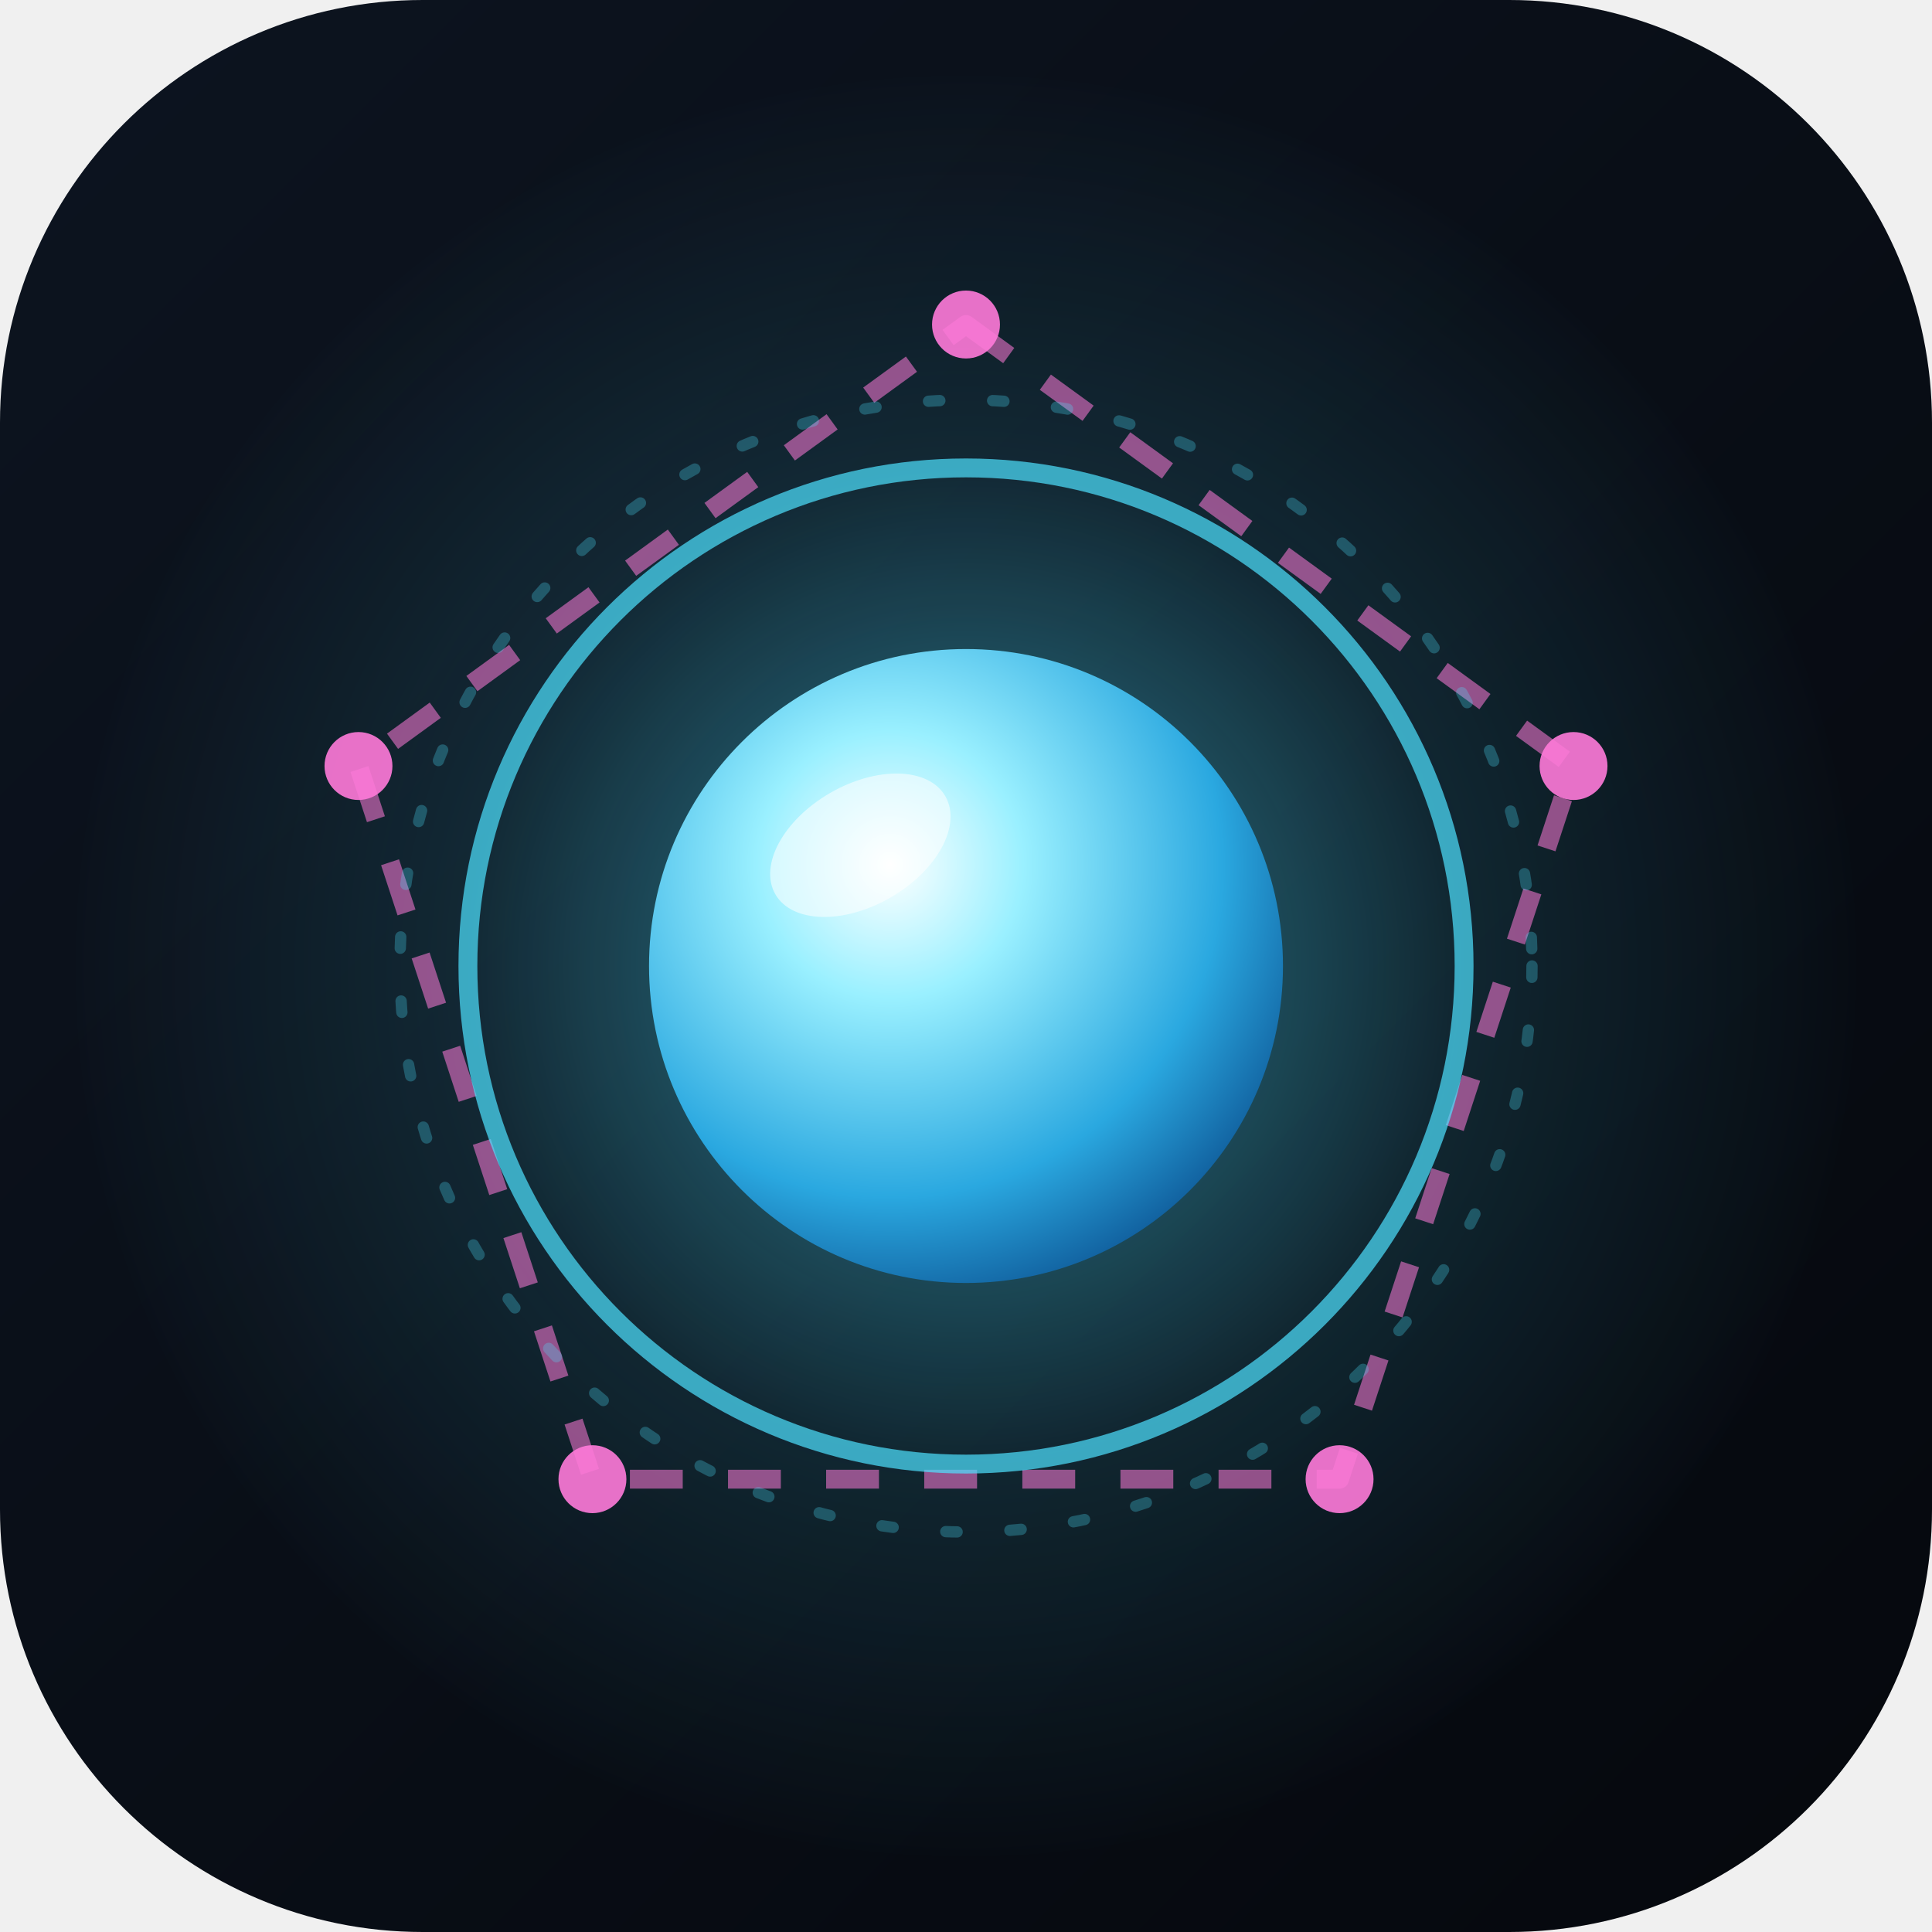
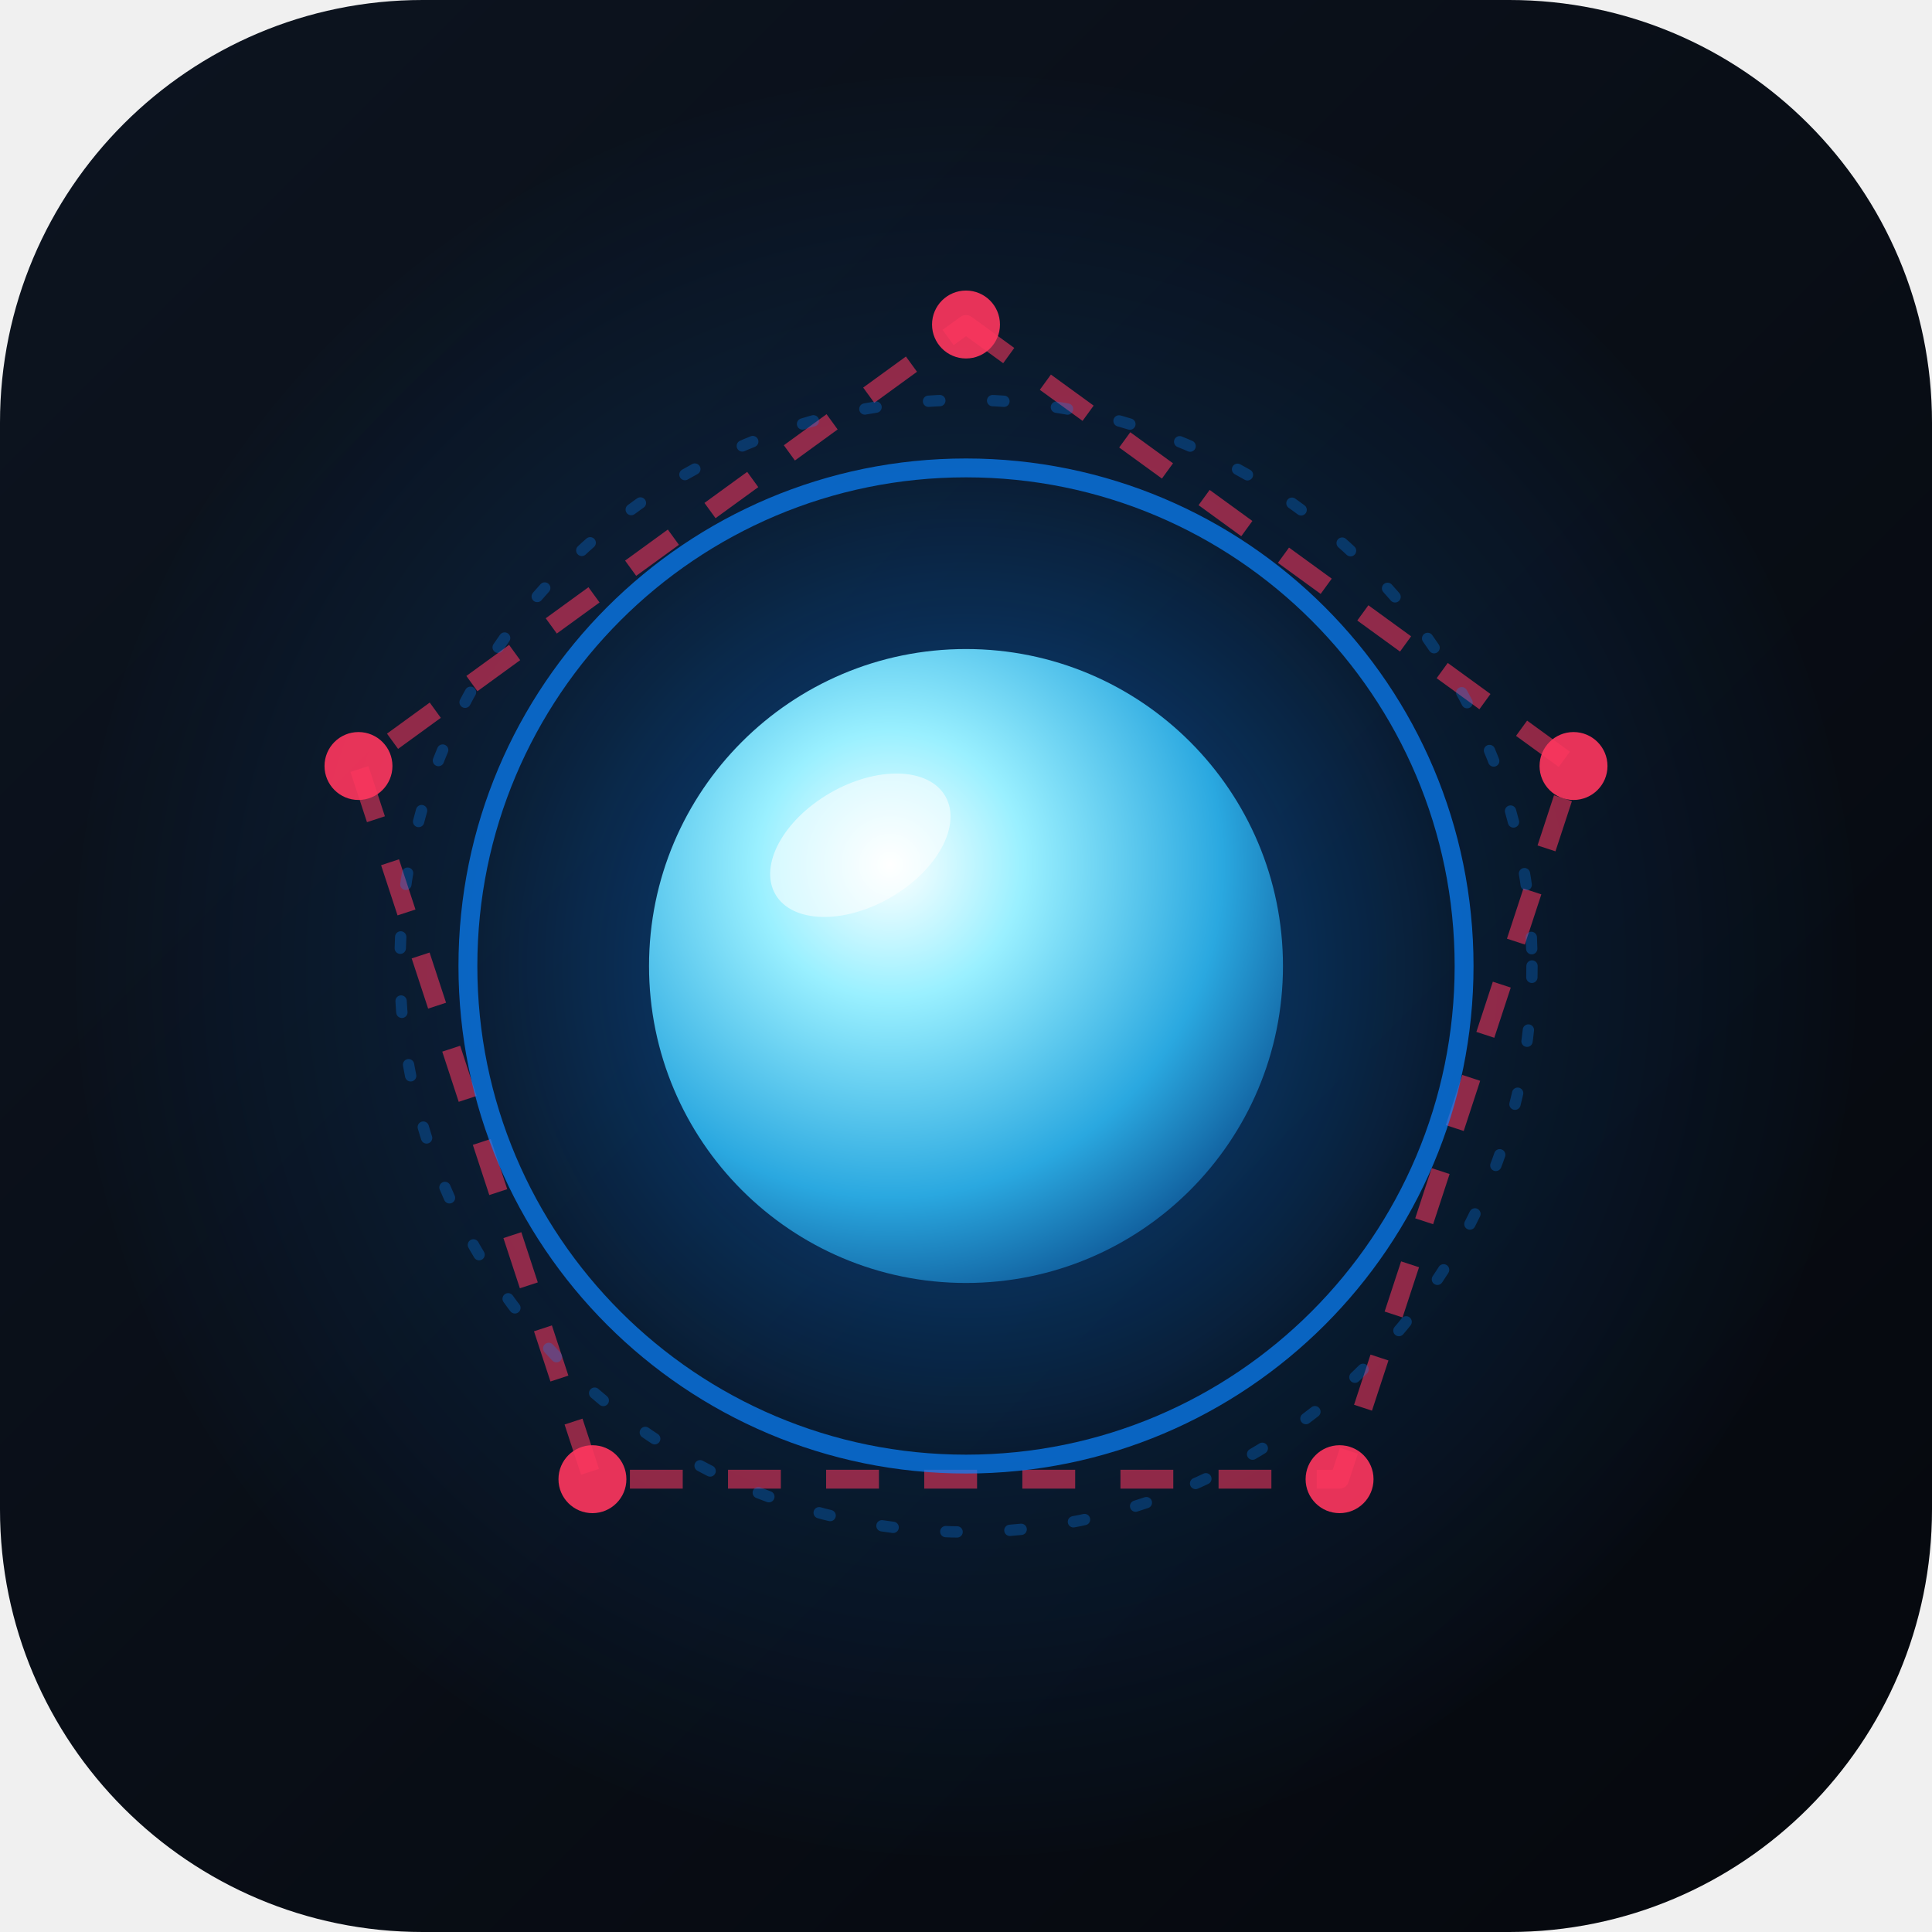
<svg xmlns="http://www.w3.org/2000/svg" viewBox="0 0 512 512" role="img" aria-label="Aira">
  <defs>
    <radialGradient id="glow" cx="50%" cy="50%" r="50%">
-       <stop offset="0" stop-color="#4de1ff" stop-opacity="0.55" />
-       <stop offset="0.55" stop-color="#4de1ff" stop-opacity="0.12" />
-       <stop offset="1" stop-color="#4de1ff" stop-opacity="0" />
+       <stop offset="0" stop-color="#0a84ff" stop-opacity="0.55" />
+       <stop offset="0.55" stop-color="#0a84ff" stop-opacity="0.12" />
+       <stop offset="1" stop-color="#0a84ff" stop-opacity="0" />
    </radialGradient>
    <radialGradient id="orb" cx="38%" cy="34%" r="75%">
      <stop offset="0" stop-color="#ffffff" />
      <stop offset="0.28" stop-color="#9af0ff" />
      <stop offset="0.7" stop-color="#2aa8e0" />
      <stop offset="1" stop-color="#0b4f8f" />
    </radialGradient>
    <linearGradient id="bg" x1="0" y1="0" x2="1" y2="1">
      <stop offset="0" stop-color="#0d1420" />
      <stop offset="1" stop-color="#05080d" />
    </linearGradient>
  </defs>
  <rect width="512" height="512" rx="112" fill="url(#bg)" />
  <circle cx="256" cy="256" r="236" fill="url(#glow)" />
-   <polygon points="256,86 417,203 355,392 157,392 95,203" fill="none" stroke="#ff7ad9" stroke-opacity="0.55" stroke-width="5" stroke-dasharray="14 12" stroke-linejoin="round" />
-   <g fill="#ff7ad9" fill-opacity="0.9">
+   <polygon points="256,86 417,203 355,392 157,392 95,203" fill="none" stroke="#ff375f" stroke-opacity="0.55" stroke-width="5" stroke-dasharray="14 12" stroke-linejoin="round" />
+   <g fill="#ff375f" fill-opacity="0.9">
    <circle cx="256" cy="86" r="9" />
    <circle cx="417" cy="203" r="9" />
    <circle cx="355" cy="392" r="9" />
    <circle cx="157" cy="392" r="9" />
    <circle cx="95" cy="203" r="9" />
  </g>
-   <circle cx="256" cy="256" r="132" fill="none" stroke="#4de1ff" stroke-opacity="0.7" stroke-width="5" />
-   <circle cx="256" cy="256" r="150" fill="none" stroke="#4de1ff" stroke-opacity="0.28" stroke-width="3" stroke-dasharray="3 14" stroke-linecap="round" />
+   <circle cx="256" cy="256" r="132" fill="none" stroke="#0a84ff" stroke-opacity="0.7" stroke-width="5" />
+   <circle cx="256" cy="256" r="150" fill="none" stroke="#0a84ff" stroke-opacity="0.28" stroke-width="3" stroke-dasharray="3 14" stroke-linecap="round" />
  <circle cx="256" cy="256" r="84" fill="url(#orb)" />
  <ellipse cx="228" cy="224" rx="26" ry="16" fill="#ffffff" fill-opacity="0.55" transform="rotate(-30 228 224)" />
</svg>
